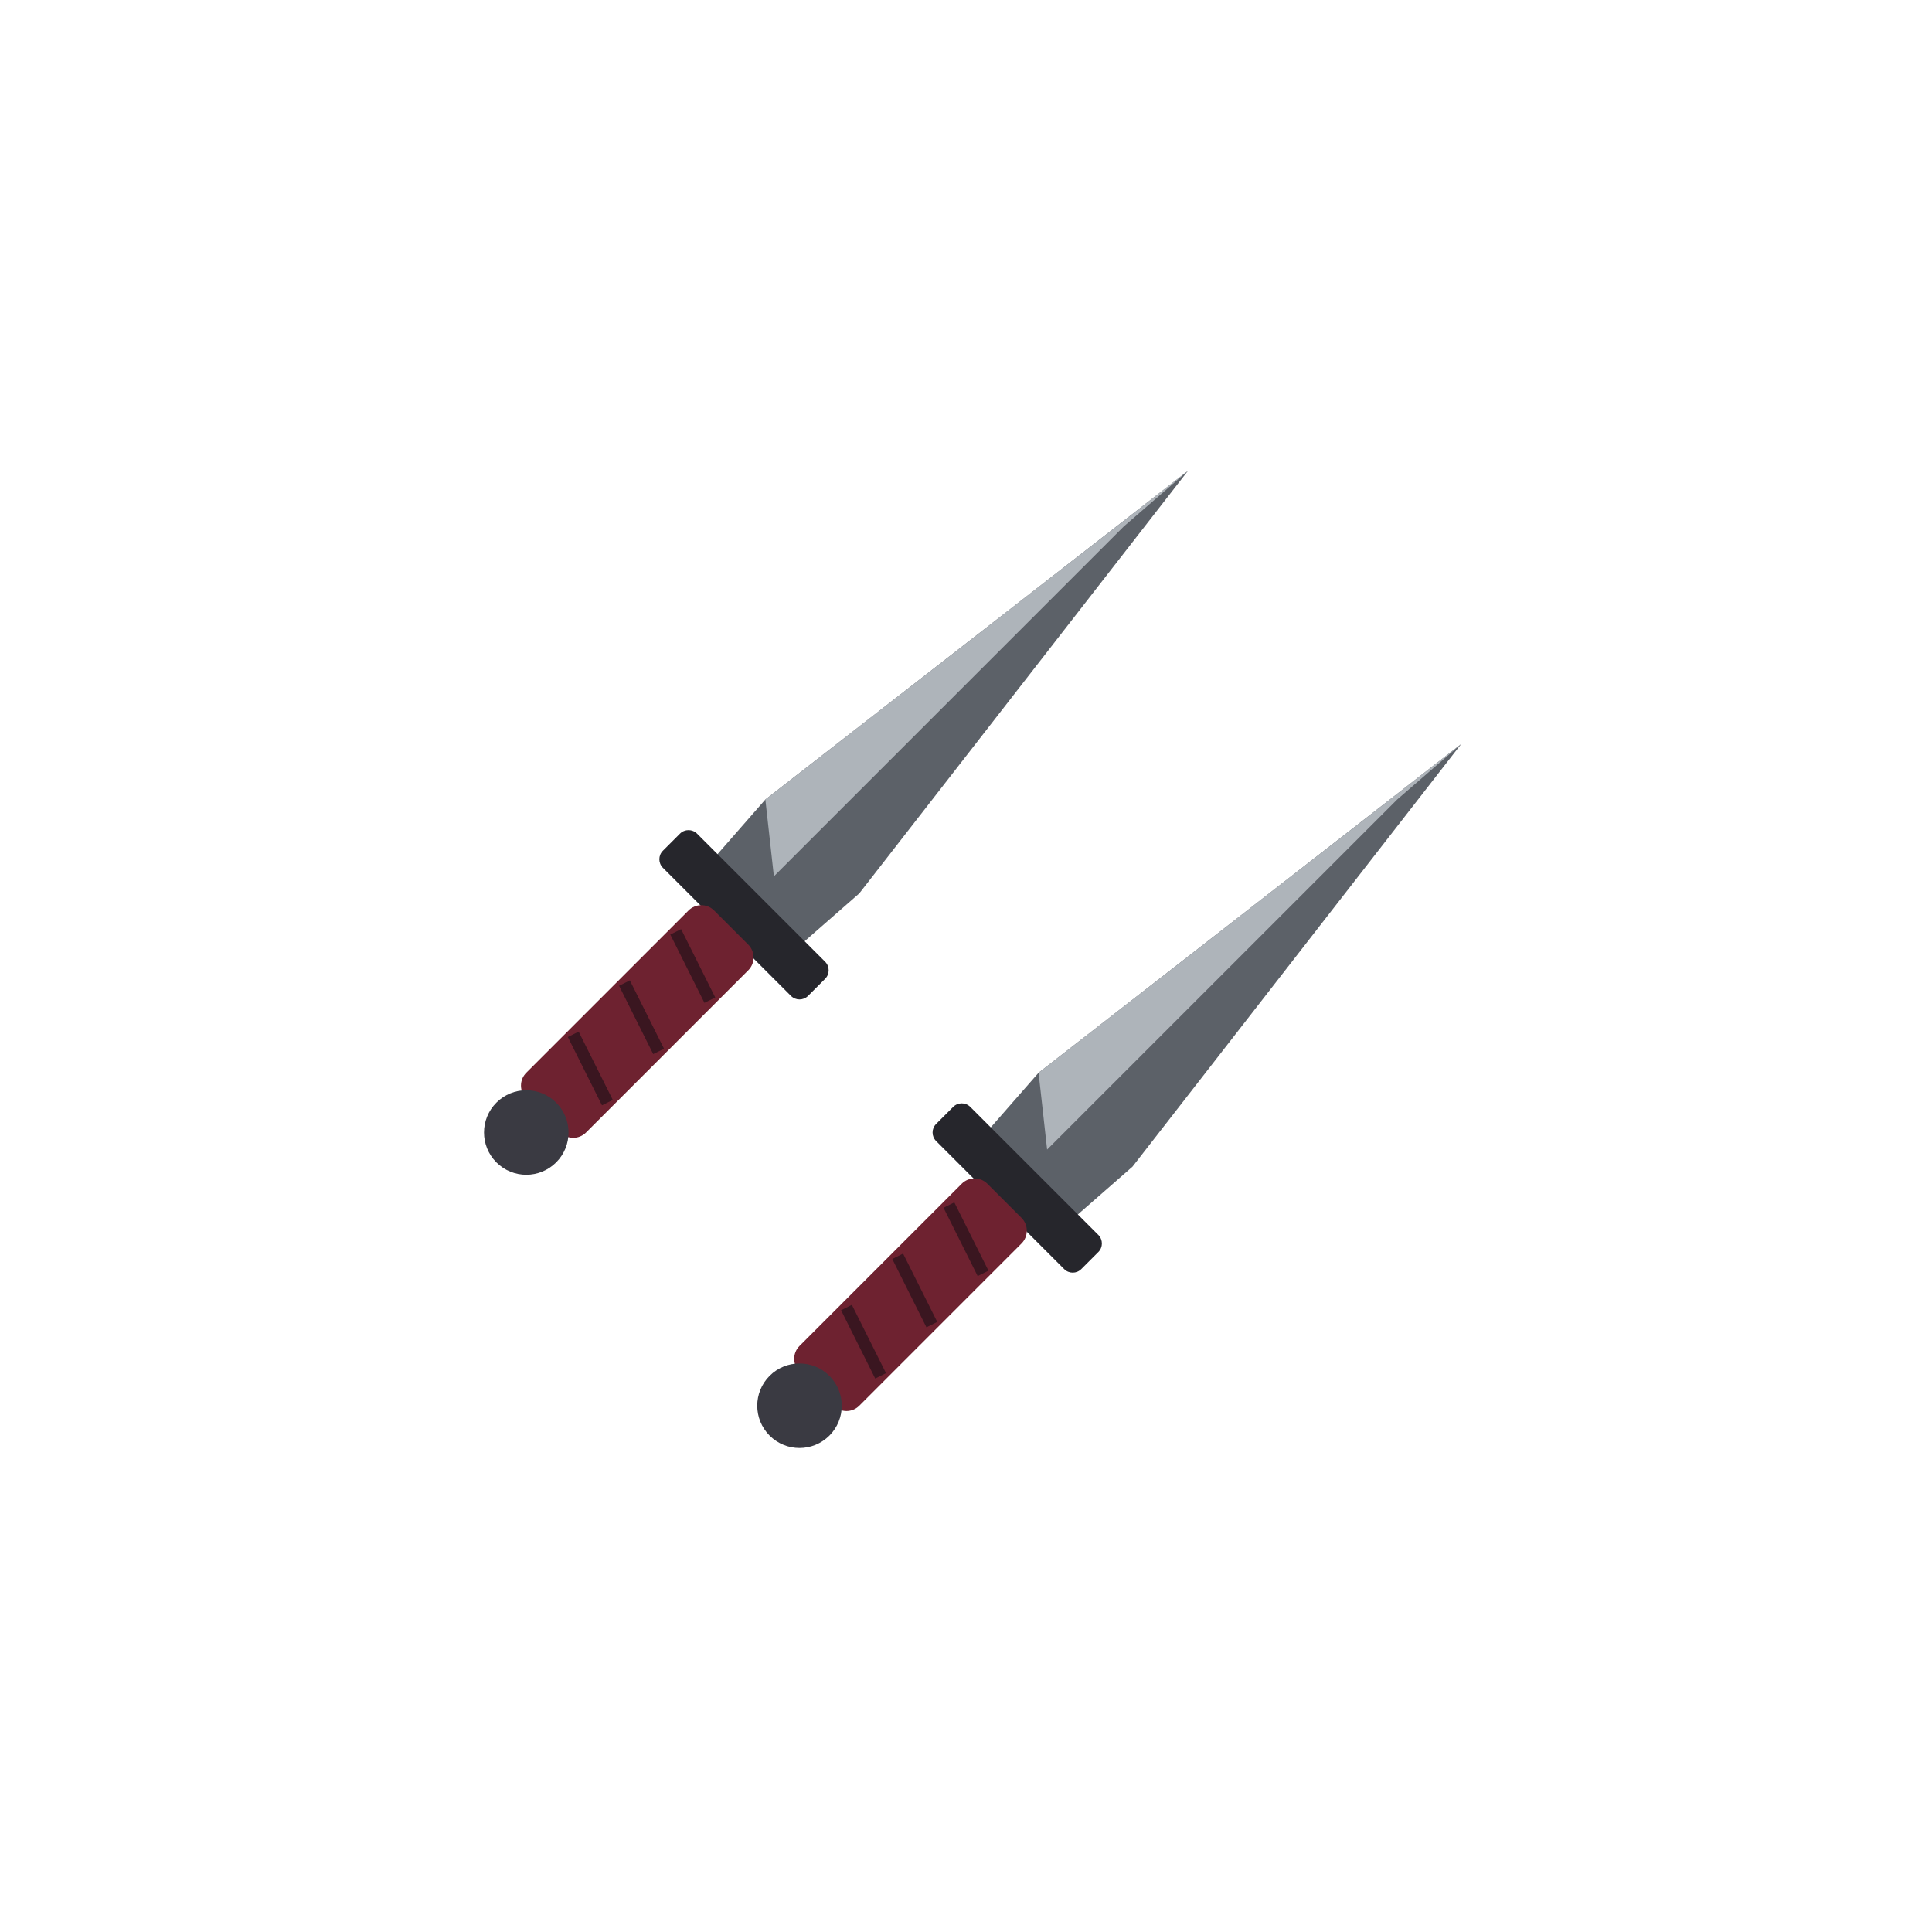
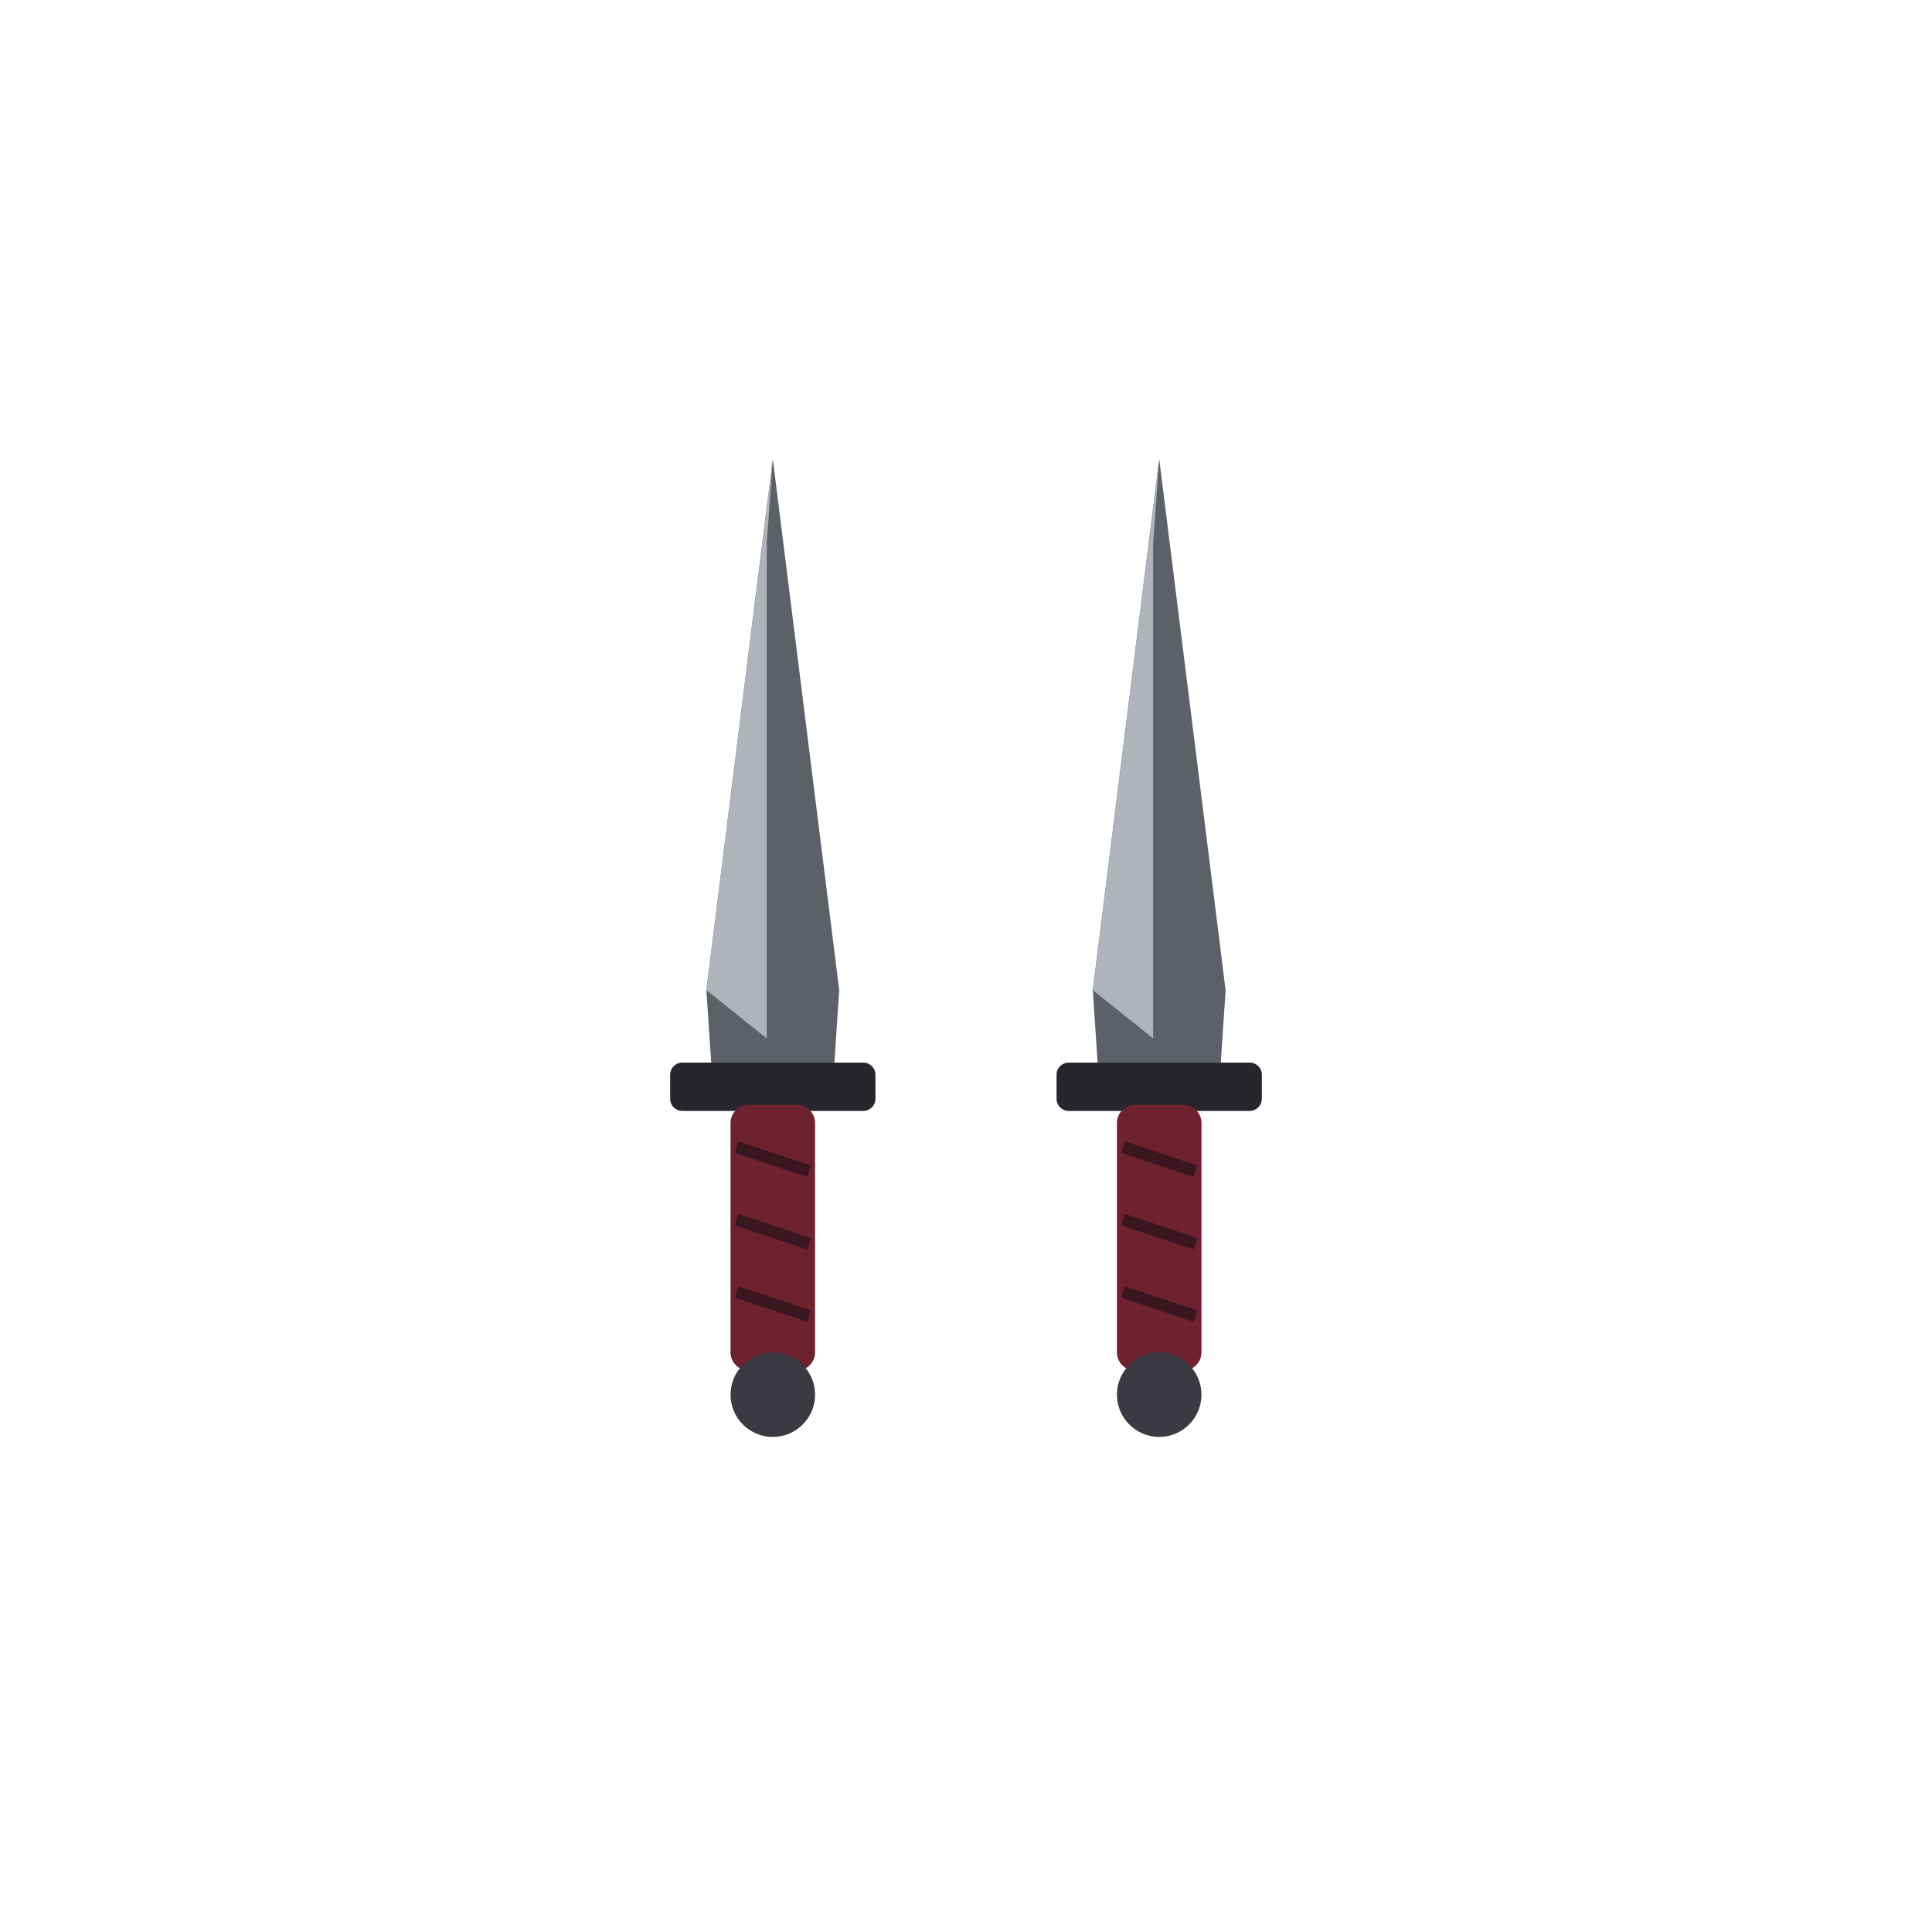
<svg xmlns="http://www.w3.org/2000/svg" viewBox="0 0 256 256" width="256" height="256">
-   <g transform="translate(128 128) scale(0.8) rotate(45) translate(-128 -128)">
+   <g transform="translate(128 128) scale(0.8) translate(-128 -128)">
    <path d="M96 44 L85 132 L86 147 L106 147 L107 132 Z" fill="#5C6168" />
    <path d="M96 44 L85 132 L95 140 L95 58 Z" fill="#AEB4BA" />
    <rect x="79" y="144" width="34" height="8" rx="2" fill="#26262C" />
    <rect x="89" y="151" width="14" height="44" rx="3" fill="#6E2230" />
    <path d="M90 158 L102 162 M90 170 L102 174 M90 182 L102 186" stroke="#3A1620" stroke-width="2" />
    <circle cx="96" cy="199" r="7" fill="#3A3A42" />
    <path d="M160 44 L149 132 L150 147 L170 147 L171 132 Z" fill="#5C6168" />
    <path d="M160 44 L149 132 L159 140 L159 58 Z" fill="#AEB4BA" />
    <rect x="143" y="144" width="34" height="8" rx="2" fill="#26262C" />
    <rect x="153" y="151" width="14" height="44" rx="3" fill="#6E2230" />
    <path d="M154 158 L166 162 M154 170 L166 174 M154 182 L166 186" stroke="#3A1620" stroke-width="2" />
    <circle cx="160" cy="199" r="7" fill="#3A3A42" />
  </g>
</svg>
